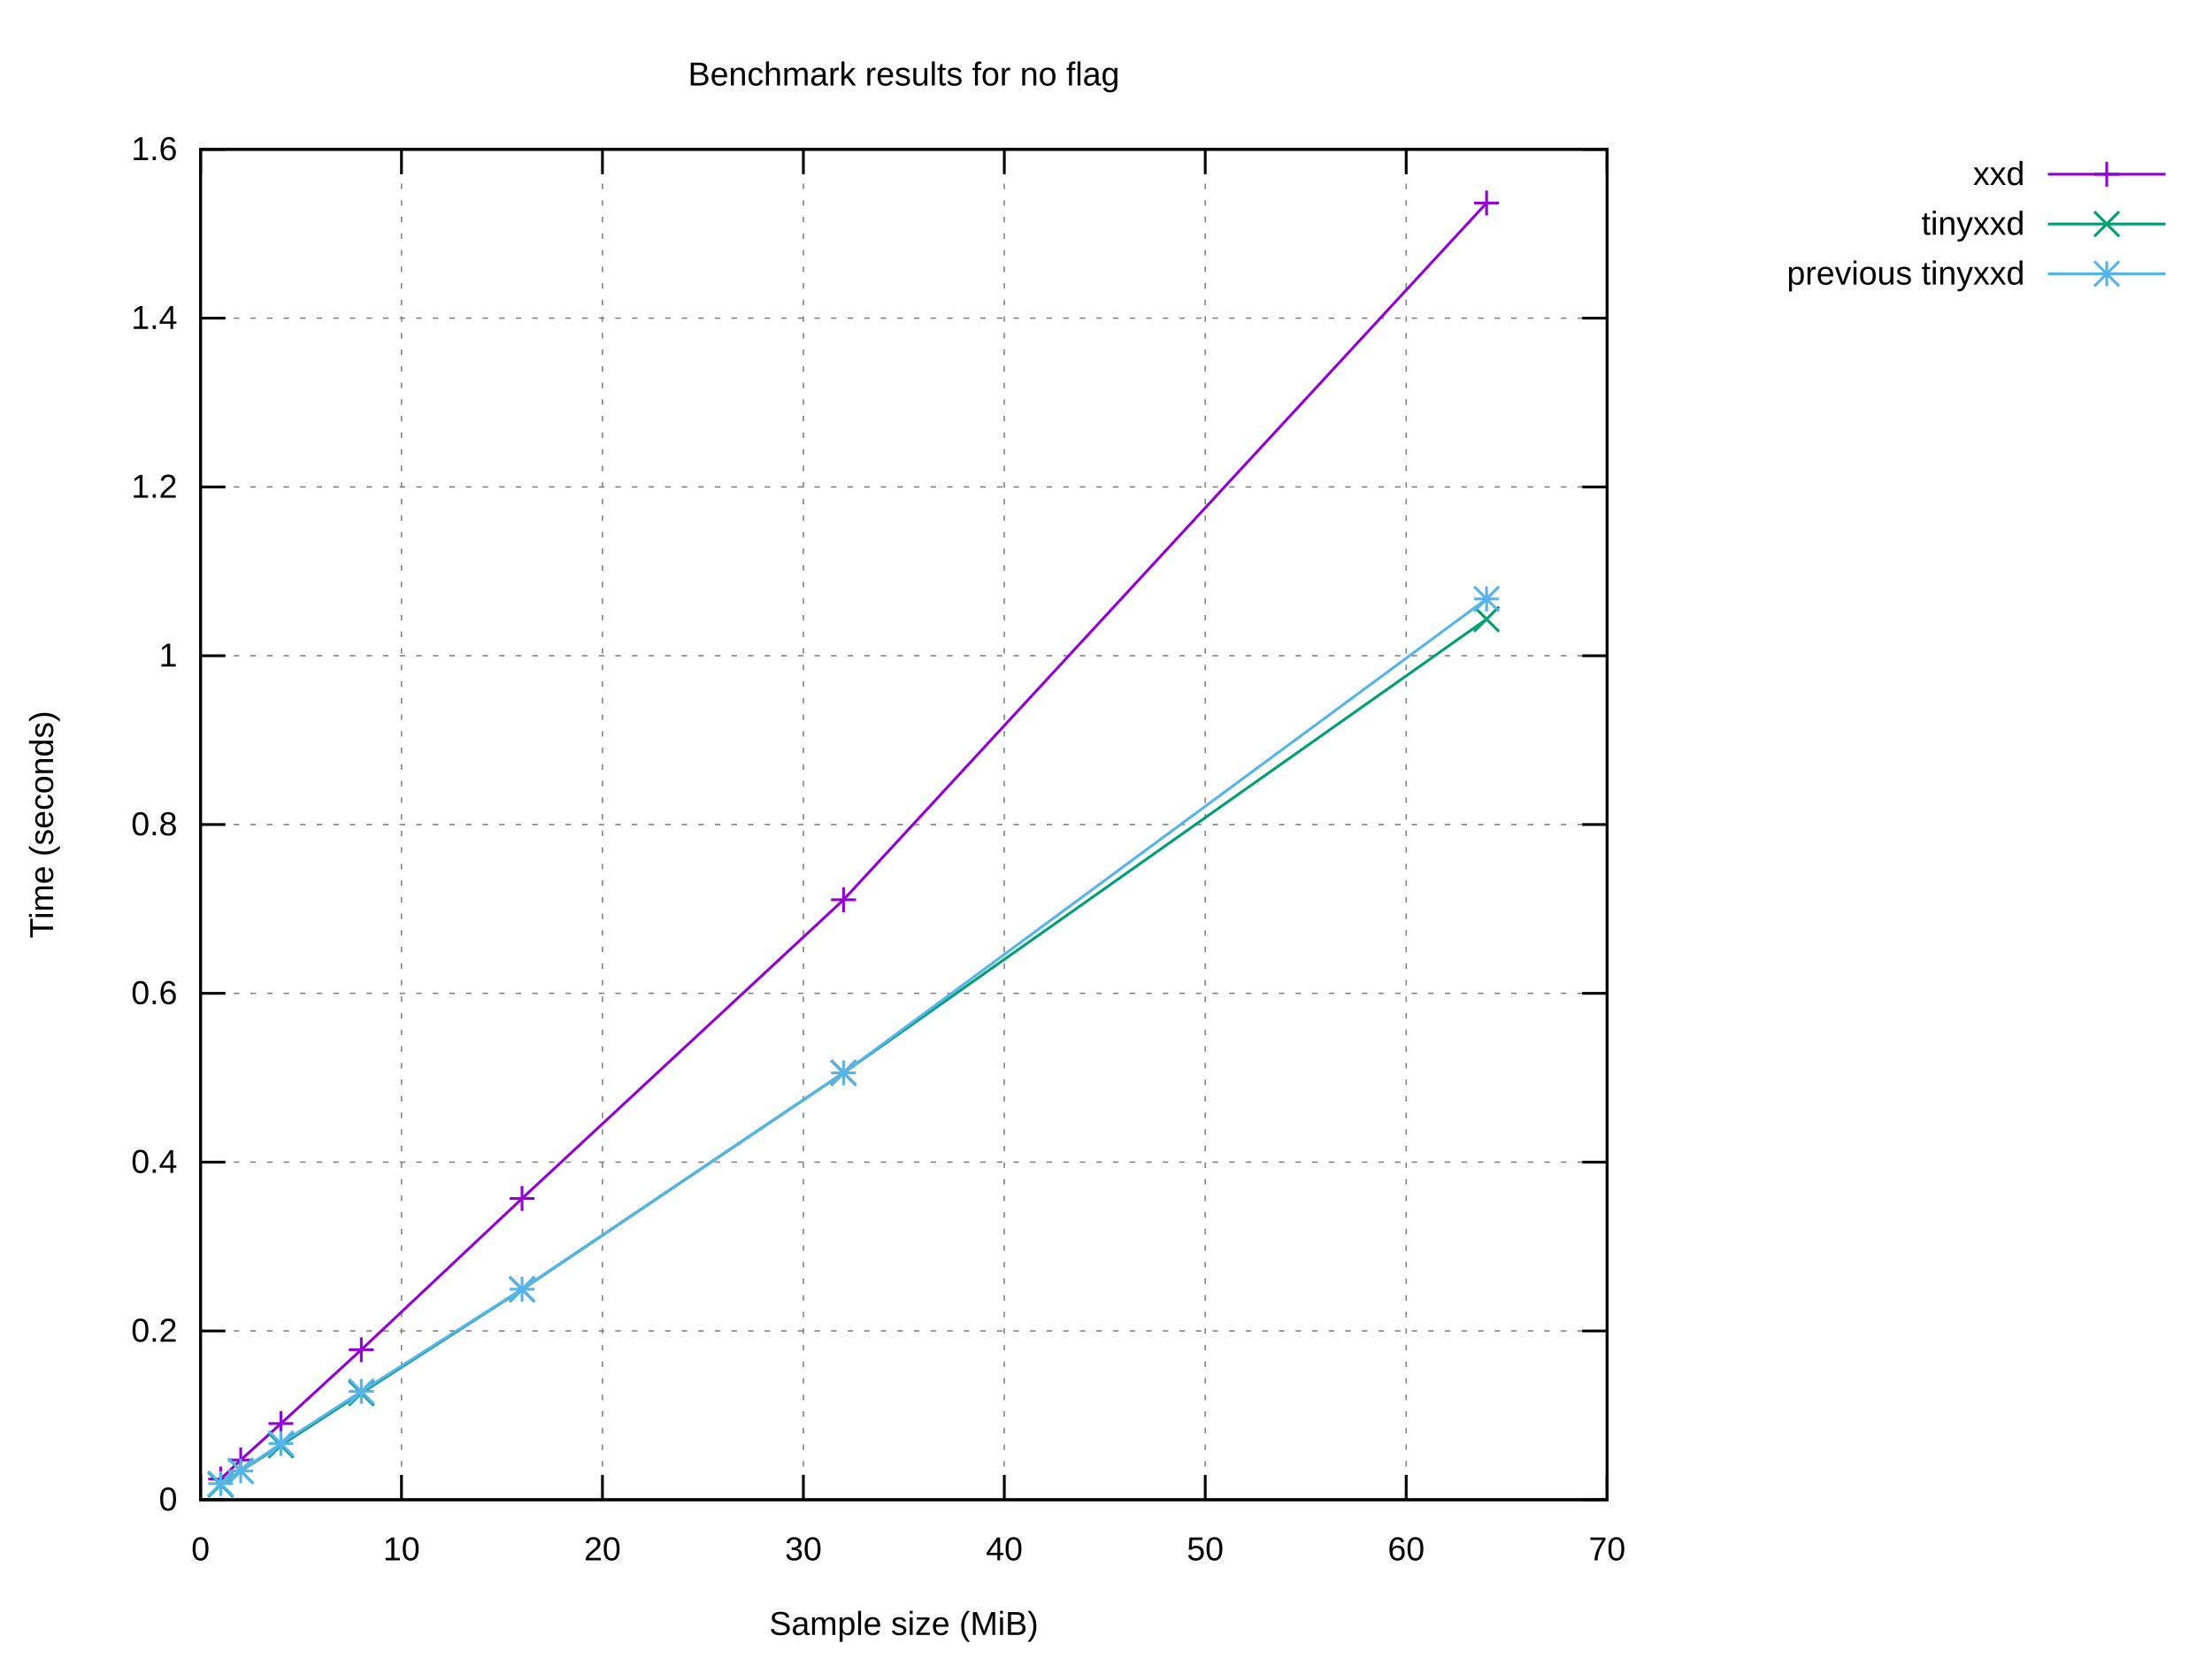
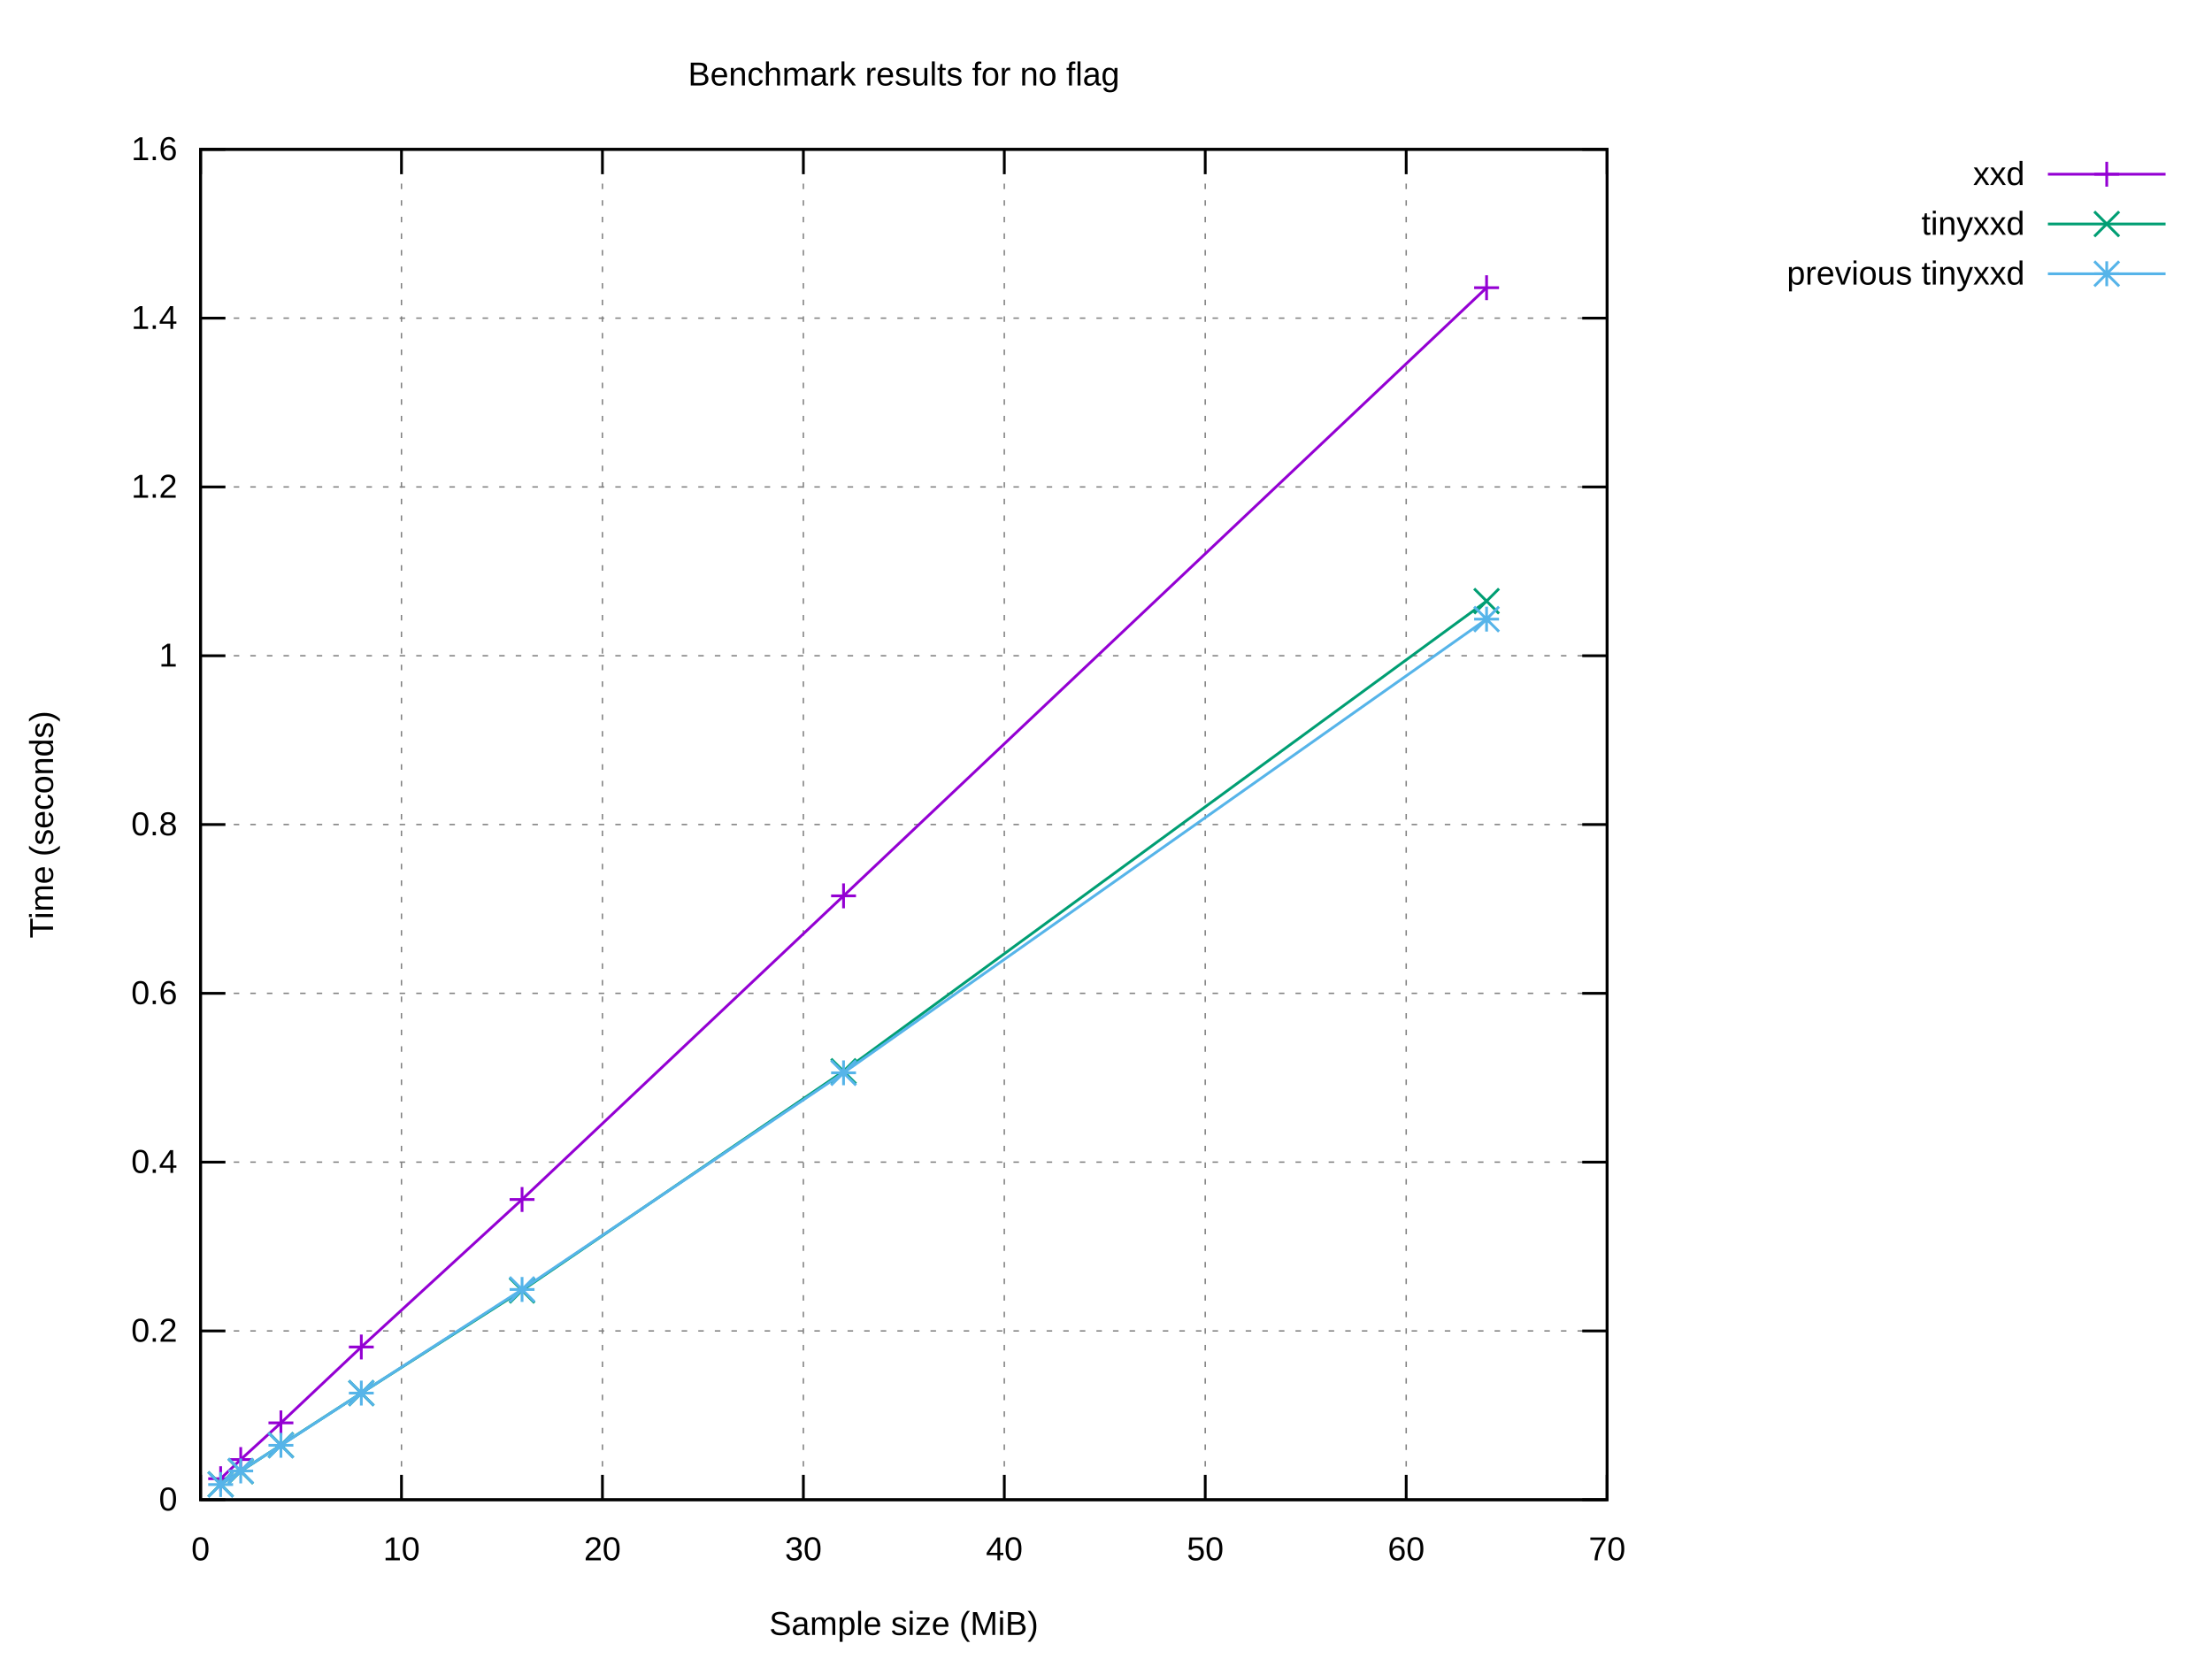
<svg xmlns="http://www.w3.org/2000/svg" xmlns:xlink="http://www.w3.org/1999/xlink" width="800" height="600" viewBox="0 0 800 600">
  <g id="gnuplot_canvas">
    <rect x="0" y="0" width="800" height="600" fill="#ffffff" />
    <defs>
      <circle id="gpDot" r="0.5" stroke-width="0.5" stroke="currentColor" />
      <path id="gpPt0" stroke-width="0.222" stroke="currentColor" d="M-1,0 h2 M0,-1 v2" />
      <path id="gpPt1" stroke-width="0.222" stroke="currentColor" d="M-1,-1 L1,1 M1,-1 L-1,1" />
      <path id="gpPt2" stroke-width="0.222" stroke="currentColor" d="M-1,0 L1,0 M0,-1 L0,1 M-1,-1 L1,1 M-1,1 L1,-1" />
      <rect id="gpPt3" stroke-width="0.222" stroke="currentColor" x="-1" y="-1" width="2" height="2" />
      <rect id="gpPt4" stroke-width="0.222" stroke="currentColor" fill="currentColor" x="-1" y="-1" width="2" height="2" />
      <circle id="gpPt5" stroke-width="0.222" stroke="currentColor" cx="0" cy="0" r="1" />
      <use xlink:href="#gpPt5" id="gpPt6" fill="currentColor" stroke="none" />
      <path id="gpPt7" stroke-width="0.222" stroke="currentColor" d="M0,-1.33 L-1.33,0.67 L1.33,0.67 z" />
      <use xlink:href="#gpPt7" id="gpPt8" fill="currentColor" stroke="none" />
      <use xlink:href="#gpPt7" id="gpPt9" stroke="currentColor" transform="rotate(180)" />
      <use xlink:href="#gpPt9" id="gpPt10" fill="currentColor" stroke="none" />
      <use xlink:href="#gpPt3" id="gpPt11" stroke="currentColor" transform="rotate(45)" />
      <use xlink:href="#gpPt11" id="gpPt12" fill="currentColor" stroke="none" />
      <path id="gpPt13" stroke-width="0.222" stroke="currentColor" d="M0,1.330 L1.265,0.411 L0.782,-1.067 L-0.782,-1.076 L-1.265,0.411 z" />
      <use xlink:href="#gpPt13" id="gpPt14" fill="currentColor" stroke="none" />
      <filter id="textbox" filterUnits="objectBoundingBox" x="0" y="0" height="1" width="1">
        <feFlood flood-color="#FFFFFF" flood-opacity="1" result="bgnd" />
        <feComposite in="SourceGraphic" in2="bgnd" operator="atop" />
      </filter>
      <filter id="greybox" filterUnits="objectBoundingBox" x="0" y="0" height="1" width="1">
        <feFlood flood-color="lightgrey" flood-opacity="1" result="grey" />
        <feComposite in="SourceGraphic" in2="grey" operator="atop" />
      </filter>
    </defs>
    <g fill="none" color="#FFFFFF" stroke="currentColor" stroke-width="1.00" stroke-linecap="butt" stroke-linejoin="miter">
</g>
    <g fill="none" color="black" stroke="currentColor" stroke-width="1.00" stroke-linecap="butt" stroke-linejoin="miter">
</g>
    <g fill="none" color="black" stroke="black" stroke-width="0.50" stroke-linecap="butt" stroke-linejoin="miter">
</g>
    <g fill="none" color="gray" stroke="currentColor" stroke-width="0.50" stroke-linecap="butt" stroke-linejoin="miter">
      <path stroke="gray" stroke-dasharray="2,4" class="gridline" d="M72.53,542.40 L581.24,542.40  " />
    </g>
    <g fill="none" color="gray" stroke="gray" stroke-width="1.00" stroke-linecap="butt" stroke-linejoin="miter">
</g>
    <g fill="none" color="black" stroke="currentColor" stroke-width="1.00" stroke-linecap="butt" stroke-linejoin="miter">
      <path stroke="black" d="M72.53,542.40 L81.53,542.40 M581.24,542.40 L572.24,542.40  " />
      <g transform="translate(64.14,546.30)" stroke="none" fill="black" font-family="Arial" font-size="12.00" text-anchor="end">
        <text>
          <tspan font-family="Arial"> 0</tspan>
        </text>
      </g>
    </g>
    <g fill="none" color="black" stroke="currentColor" stroke-width="1.00" stroke-linecap="butt" stroke-linejoin="miter">
</g>
    <g fill="none" color="black" stroke="black" stroke-width="0.50" stroke-linecap="butt" stroke-linejoin="miter">
</g>
    <g fill="none" color="gray" stroke="currentColor" stroke-width="0.50" stroke-linecap="butt" stroke-linejoin="miter">
      <path stroke="gray" stroke-dasharray="2,4" class="gridline" d="M72.53,481.35 L581.24,481.35  " />
    </g>
    <g fill="none" color="gray" stroke="gray" stroke-width="1.00" stroke-linecap="butt" stroke-linejoin="miter">
</g>
    <g fill="none" color="black" stroke="currentColor" stroke-width="1.00" stroke-linecap="butt" stroke-linejoin="miter">
      <path stroke="black" d="M72.53,481.35 L81.53,481.35 M581.24,481.35 L572.24,481.35  " />
      <g transform="translate(64.14,485.25)" stroke="none" fill="black" font-family="Arial" font-size="12.00" text-anchor="end">
        <text>
          <tspan font-family="Arial"> 0.2</tspan>
        </text>
      </g>
    </g>
    <g fill="none" color="black" stroke="currentColor" stroke-width="1.00" stroke-linecap="butt" stroke-linejoin="miter">
</g>
    <g fill="none" color="black" stroke="black" stroke-width="0.50" stroke-linecap="butt" stroke-linejoin="miter">
</g>
    <g fill="none" color="gray" stroke="currentColor" stroke-width="0.50" stroke-linecap="butt" stroke-linejoin="miter">
      <path stroke="gray" stroke-dasharray="2,4" class="gridline" d="M72.53,420.30 L581.24,420.30  " />
    </g>
    <g fill="none" color="gray" stroke="gray" stroke-width="1.00" stroke-linecap="butt" stroke-linejoin="miter">
</g>
    <g fill="none" color="black" stroke="currentColor" stroke-width="1.00" stroke-linecap="butt" stroke-linejoin="miter">
      <path stroke="black" d="M72.53,420.30 L81.53,420.30 M581.24,420.30 L572.24,420.30  " />
      <g transform="translate(64.14,424.20)" stroke="none" fill="black" font-family="Arial" font-size="12.00" text-anchor="end">
        <text>
          <tspan font-family="Arial"> 0.4</tspan>
        </text>
      </g>
    </g>
    <g fill="none" color="black" stroke="currentColor" stroke-width="1.00" stroke-linecap="butt" stroke-linejoin="miter">
</g>
    <g fill="none" color="black" stroke="black" stroke-width="0.50" stroke-linecap="butt" stroke-linejoin="miter">
</g>
    <g fill="none" color="gray" stroke="currentColor" stroke-width="0.50" stroke-linecap="butt" stroke-linejoin="miter">
      <path stroke="gray" stroke-dasharray="2,4" class="gridline" d="M72.53,359.25 L581.24,359.25  " />
    </g>
    <g fill="none" color="gray" stroke="gray" stroke-width="1.00" stroke-linecap="butt" stroke-linejoin="miter">
</g>
    <g fill="none" color="black" stroke="currentColor" stroke-width="1.00" stroke-linecap="butt" stroke-linejoin="miter">
      <path stroke="black" d="M72.53,359.25 L81.53,359.25 M581.24,359.25 L572.24,359.25  " />
      <g transform="translate(64.14,363.15)" stroke="none" fill="black" font-family="Arial" font-size="12.00" text-anchor="end">
        <text>
          <tspan font-family="Arial"> 0.6</tspan>
        </text>
      </g>
    </g>
    <g fill="none" color="black" stroke="currentColor" stroke-width="1.00" stroke-linecap="butt" stroke-linejoin="miter">
</g>
    <g fill="none" color="black" stroke="black" stroke-width="0.50" stroke-linecap="butt" stroke-linejoin="miter">
</g>
    <g fill="none" color="gray" stroke="currentColor" stroke-width="0.50" stroke-linecap="butt" stroke-linejoin="miter">
      <path stroke="gray" stroke-dasharray="2,4" class="gridline" d="M72.53,298.20 L581.24,298.20  " />
    </g>
    <g fill="none" color="gray" stroke="gray" stroke-width="1.00" stroke-linecap="butt" stroke-linejoin="miter">
</g>
    <g fill="none" color="black" stroke="currentColor" stroke-width="1.00" stroke-linecap="butt" stroke-linejoin="miter">
      <path stroke="black" d="M72.53,298.20 L81.53,298.20 M581.24,298.20 L572.24,298.20  " />
      <g transform="translate(64.14,302.10)" stroke="none" fill="black" font-family="Arial" font-size="12.00" text-anchor="end">
        <text>
          <tspan font-family="Arial"> 0.8</tspan>
        </text>
      </g>
    </g>
    <g fill="none" color="black" stroke="currentColor" stroke-width="1.00" stroke-linecap="butt" stroke-linejoin="miter">
</g>
    <g fill="none" color="black" stroke="black" stroke-width="0.50" stroke-linecap="butt" stroke-linejoin="miter">
</g>
    <g fill="none" color="gray" stroke="currentColor" stroke-width="0.50" stroke-linecap="butt" stroke-linejoin="miter">
      <path stroke="gray" stroke-dasharray="2,4" class="gridline" d="M72.53,237.16 L581.24,237.16  " />
    </g>
    <g fill="none" color="gray" stroke="gray" stroke-width="1.00" stroke-linecap="butt" stroke-linejoin="miter">
</g>
    <g fill="none" color="black" stroke="currentColor" stroke-width="1.00" stroke-linecap="butt" stroke-linejoin="miter">
      <path stroke="black" d="M72.53,237.16 L81.53,237.16 M581.24,237.16 L572.24,237.16  " />
      <g transform="translate(64.14,241.06)" stroke="none" fill="black" font-family="Arial" font-size="12.00" text-anchor="end">
        <text>
          <tspan font-family="Arial"> 1</tspan>
        </text>
      </g>
    </g>
    <g fill="none" color="black" stroke="currentColor" stroke-width="1.00" stroke-linecap="butt" stroke-linejoin="miter">
</g>
    <g fill="none" color="black" stroke="black" stroke-width="0.50" stroke-linecap="butt" stroke-linejoin="miter">
</g>
    <g fill="none" color="gray" stroke="currentColor" stroke-width="0.50" stroke-linecap="butt" stroke-linejoin="miter">
      <path stroke="gray" stroke-dasharray="2,4" class="gridline" d="M72.53,176.11 L581.24,176.11  " />
    </g>
    <g fill="none" color="gray" stroke="gray" stroke-width="1.00" stroke-linecap="butt" stroke-linejoin="miter">
</g>
    <g fill="none" color="black" stroke="currentColor" stroke-width="1.00" stroke-linecap="butt" stroke-linejoin="miter">
      <path stroke="black" d="M72.53,176.11 L81.53,176.11 M581.24,176.11 L572.24,176.11  " />
      <g transform="translate(64.14,180.01)" stroke="none" fill="black" font-family="Arial" font-size="12.00" text-anchor="end">
        <text>
          <tspan font-family="Arial"> 1.2</tspan>
        </text>
      </g>
    </g>
    <g fill="none" color="black" stroke="currentColor" stroke-width="1.00" stroke-linecap="butt" stroke-linejoin="miter">
</g>
    <g fill="none" color="black" stroke="black" stroke-width="0.50" stroke-linecap="butt" stroke-linejoin="miter">
</g>
    <g fill="none" color="gray" stroke="currentColor" stroke-width="0.50" stroke-linecap="butt" stroke-linejoin="miter">
      <path stroke="gray" stroke-dasharray="2,4" class="gridline" d="M72.53,115.06 L581.24,115.06  " />
    </g>
    <g fill="none" color="gray" stroke="gray" stroke-width="1.00" stroke-linecap="butt" stroke-linejoin="miter">
</g>
    <g fill="none" color="black" stroke="currentColor" stroke-width="1.00" stroke-linecap="butt" stroke-linejoin="miter">
      <path stroke="black" d="M72.53,115.06 L81.53,115.06 M581.24,115.06 L572.24,115.06  " />
      <g transform="translate(64.14,118.96)" stroke="none" fill="black" font-family="Arial" font-size="12.00" text-anchor="end">
        <text>
          <tspan font-family="Arial"> 1.4</tspan>
        </text>
      </g>
    </g>
    <g fill="none" color="black" stroke="currentColor" stroke-width="1.00" stroke-linecap="butt" stroke-linejoin="miter">
</g>
    <g fill="none" color="black" stroke="black" stroke-width="0.50" stroke-linecap="butt" stroke-linejoin="miter">
</g>
    <g fill="none" color="gray" stroke="currentColor" stroke-width="0.50" stroke-linecap="butt" stroke-linejoin="miter">
      <path stroke="gray" stroke-dasharray="2,4" class="gridline" d="M72.53,54.01 L581.24,54.01  " />
    </g>
    <g fill="none" color="gray" stroke="gray" stroke-width="1.00" stroke-linecap="butt" stroke-linejoin="miter">
</g>
    <g fill="none" color="black" stroke="currentColor" stroke-width="1.00" stroke-linecap="butt" stroke-linejoin="miter">
      <path stroke="black" d="M72.53,54.01 L81.53,54.01 M581.24,54.01 L572.24,54.01  " />
      <g transform="translate(64.14,57.91)" stroke="none" fill="black" font-family="Arial" font-size="12.00" text-anchor="end">
        <text>
          <tspan font-family="Arial"> 1.6</tspan>
        </text>
      </g>
    </g>
    <g fill="none" color="black" stroke="currentColor" stroke-width="1.00" stroke-linecap="butt" stroke-linejoin="miter">
</g>
    <g fill="none" color="black" stroke="black" stroke-width="0.50" stroke-linecap="butt" stroke-linejoin="miter">
</g>
    <g fill="none" color="gray" stroke="currentColor" stroke-width="0.50" stroke-linecap="butt" stroke-linejoin="miter">
      <path stroke="gray" stroke-dasharray="2,4" class="gridline" d="M72.53,542.40 L72.53,54.01  " />
    </g>
    <g fill="none" color="gray" stroke="gray" stroke-width="1.00" stroke-linecap="butt" stroke-linejoin="miter">
</g>
    <g fill="none" color="black" stroke="currentColor" stroke-width="1.00" stroke-linecap="butt" stroke-linejoin="miter">
      <path stroke="black" d="M72.53,542.40 L72.53,533.40 M72.53,54.01 L72.53,63.01  " />
      <g transform="translate(72.53,564.30)" stroke="none" fill="black" font-family="Arial" font-size="12.00" text-anchor="middle">
        <text>
          <tspan font-family="Arial"> 0</tspan>
        </text>
      </g>
    </g>
    <g fill="none" color="black" stroke="currentColor" stroke-width="1.00" stroke-linecap="butt" stroke-linejoin="miter">
</g>
    <g fill="none" color="black" stroke="black" stroke-width="0.50" stroke-linecap="butt" stroke-linejoin="miter">
</g>
    <g fill="none" color="gray" stroke="currentColor" stroke-width="0.50" stroke-linecap="butt" stroke-linejoin="miter">
      <path stroke="gray" stroke-dasharray="2,4" class="gridline" d="M145.20,542.40 L145.20,54.01  " />
    </g>
    <g fill="none" color="gray" stroke="gray" stroke-width="1.00" stroke-linecap="butt" stroke-linejoin="miter">
</g>
    <g fill="none" color="black" stroke="currentColor" stroke-width="1.00" stroke-linecap="butt" stroke-linejoin="miter">
      <path stroke="black" d="M145.20,542.40 L145.20,533.40 M145.20,54.01 L145.20,63.01  " />
      <g transform="translate(145.20,564.30)" stroke="none" fill="black" font-family="Arial" font-size="12.00" text-anchor="middle">
        <text>
          <tspan font-family="Arial"> 10</tspan>
        </text>
      </g>
    </g>
    <g fill="none" color="black" stroke="currentColor" stroke-width="1.00" stroke-linecap="butt" stroke-linejoin="miter">
</g>
    <g fill="none" color="black" stroke="black" stroke-width="0.50" stroke-linecap="butt" stroke-linejoin="miter">
</g>
    <g fill="none" color="gray" stroke="currentColor" stroke-width="0.50" stroke-linecap="butt" stroke-linejoin="miter">
      <path stroke="gray" stroke-dasharray="2,4" class="gridline" d="M217.88,542.40 L217.88,54.01  " />
    </g>
    <g fill="none" color="gray" stroke="gray" stroke-width="1.00" stroke-linecap="butt" stroke-linejoin="miter">
</g>
    <g fill="none" color="black" stroke="currentColor" stroke-width="1.00" stroke-linecap="butt" stroke-linejoin="miter">
      <path stroke="black" d="M217.88,542.40 L217.88,533.40 M217.88,54.01 L217.88,63.01  " />
      <g transform="translate(217.88,564.30)" stroke="none" fill="black" font-family="Arial" font-size="12.00" text-anchor="middle">
        <text>
          <tspan font-family="Arial"> 20</tspan>
        </text>
      </g>
    </g>
    <g fill="none" color="black" stroke="currentColor" stroke-width="1.00" stroke-linecap="butt" stroke-linejoin="miter">
</g>
    <g fill="none" color="black" stroke="black" stroke-width="0.50" stroke-linecap="butt" stroke-linejoin="miter">
</g>
    <g fill="none" color="gray" stroke="currentColor" stroke-width="0.50" stroke-linecap="butt" stroke-linejoin="miter">
      <path stroke="gray" stroke-dasharray="2,4" class="gridline" d="M290.55,542.40 L290.55,54.01  " />
    </g>
    <g fill="none" color="gray" stroke="gray" stroke-width="1.00" stroke-linecap="butt" stroke-linejoin="miter">
</g>
    <g fill="none" color="black" stroke="currentColor" stroke-width="1.00" stroke-linecap="butt" stroke-linejoin="miter">
      <path stroke="black" d="M290.55,542.40 L290.55,533.40 M290.55,54.01 L290.55,63.01  " />
      <g transform="translate(290.55,564.30)" stroke="none" fill="black" font-family="Arial" font-size="12.00" text-anchor="middle">
        <text>
          <tspan font-family="Arial"> 30</tspan>
        </text>
      </g>
    </g>
    <g fill="none" color="black" stroke="currentColor" stroke-width="1.00" stroke-linecap="butt" stroke-linejoin="miter">
</g>
    <g fill="none" color="black" stroke="black" stroke-width="0.50" stroke-linecap="butt" stroke-linejoin="miter">
</g>
    <g fill="none" color="gray" stroke="currentColor" stroke-width="0.50" stroke-linecap="butt" stroke-linejoin="miter">
      <path stroke="gray" stroke-dasharray="2,4" class="gridline" d="M363.22,542.40 L363.22,54.01  " />
    </g>
    <g fill="none" color="gray" stroke="gray" stroke-width="1.00" stroke-linecap="butt" stroke-linejoin="miter">
</g>
    <g fill="none" color="black" stroke="currentColor" stroke-width="1.00" stroke-linecap="butt" stroke-linejoin="miter">
      <path stroke="black" d="M363.22,542.40 L363.22,533.40 M363.22,54.01 L363.22,63.01  " />
      <g transform="translate(363.22,564.30)" stroke="none" fill="black" font-family="Arial" font-size="12.00" text-anchor="middle">
        <text>
          <tspan font-family="Arial"> 40</tspan>
        </text>
      </g>
    </g>
    <g fill="none" color="black" stroke="currentColor" stroke-width="1.00" stroke-linecap="butt" stroke-linejoin="miter">
</g>
    <g fill="none" color="black" stroke="black" stroke-width="0.50" stroke-linecap="butt" stroke-linejoin="miter">
</g>
    <g fill="none" color="gray" stroke="currentColor" stroke-width="0.50" stroke-linecap="butt" stroke-linejoin="miter">
      <path stroke="gray" stroke-dasharray="2,4" class="gridline" d="M435.89,542.40 L435.89,54.01  " />
    </g>
    <g fill="none" color="gray" stroke="gray" stroke-width="1.00" stroke-linecap="butt" stroke-linejoin="miter">
</g>
    <g fill="none" color="black" stroke="currentColor" stroke-width="1.00" stroke-linecap="butt" stroke-linejoin="miter">
      <path stroke="black" d="M435.89,542.40 L435.89,533.40 M435.89,54.01 L435.89,63.01  " />
      <g transform="translate(435.89,564.30)" stroke="none" fill="black" font-family="Arial" font-size="12.00" text-anchor="middle">
        <text>
          <tspan font-family="Arial"> 50</tspan>
        </text>
      </g>
    </g>
    <g fill="none" color="black" stroke="currentColor" stroke-width="1.00" stroke-linecap="butt" stroke-linejoin="miter">
</g>
    <g fill="none" color="black" stroke="black" stroke-width="0.50" stroke-linecap="butt" stroke-linejoin="miter">
</g>
    <g fill="none" color="gray" stroke="currentColor" stroke-width="0.50" stroke-linecap="butt" stroke-linejoin="miter">
      <path stroke="gray" stroke-dasharray="2,4" class="gridline" d="M508.57,542.40 L508.57,54.01  " />
    </g>
    <g fill="none" color="gray" stroke="gray" stroke-width="1.00" stroke-linecap="butt" stroke-linejoin="miter">
</g>
    <g fill="none" color="black" stroke="currentColor" stroke-width="1.00" stroke-linecap="butt" stroke-linejoin="miter">
      <path stroke="black" d="M508.57,542.40 L508.57,533.40 M508.57,54.01 L508.57,63.01  " />
      <g transform="translate(508.57,564.30)" stroke="none" fill="black" font-family="Arial" font-size="12.00" text-anchor="middle">
        <text>
          <tspan font-family="Arial"> 60</tspan>
        </text>
      </g>
    </g>
    <g fill="none" color="black" stroke="currentColor" stroke-width="1.00" stroke-linecap="butt" stroke-linejoin="miter">
</g>
    <g fill="none" color="black" stroke="black" stroke-width="0.50" stroke-linecap="butt" stroke-linejoin="miter">
</g>
    <g fill="none" color="gray" stroke="currentColor" stroke-width="0.50" stroke-linecap="butt" stroke-linejoin="miter">
      <path stroke="gray" stroke-dasharray="2,4" class="gridline" d="M581.24,542.40 L581.24,54.01  " />
    </g>
    <g fill="none" color="gray" stroke="gray" stroke-width="1.00" stroke-linecap="butt" stroke-linejoin="miter">
</g>
    <g fill="none" color="black" stroke="currentColor" stroke-width="1.00" stroke-linecap="butt" stroke-linejoin="miter">
      <path stroke="black" d="M581.24,542.40 L581.24,533.40 M581.24,54.01 L581.24,63.01  " />
      <g transform="translate(581.24,564.30)" stroke="none" fill="black" font-family="Arial" font-size="12.00" text-anchor="middle">
        <text>
          <tspan font-family="Arial"> 70</tspan>
        </text>
      </g>
    </g>
    <g fill="none" color="black" stroke="currentColor" stroke-width="1.00" stroke-linecap="butt" stroke-linejoin="miter">
</g>
    <g fill="none" color="black" stroke="currentColor" stroke-width="1.00" stroke-linecap="butt" stroke-linejoin="miter">
      <path stroke="black" d="M72.53,54.01 L72.53,542.40 L581.24,542.40 L581.24,54.01 L72.53,54.01 Z  " />
    </g>
    <g fill="none" color="black" stroke="currentColor" stroke-width="1.00" stroke-linecap="butt" stroke-linejoin="miter">
</g>
    <g id="gnuplot_plot_1">
      <g fill="none" color="black" stroke="currentColor" stroke-width="1.00" stroke-linecap="butt" stroke-linejoin="miter">
        <g transform="translate(732.26,66.91)" stroke="none" fill="black" font-family="Arial" font-size="12.00" text-anchor="end">
          <text>
            <tspan font-family="Arial">xxd</tspan>
          </text>
        </g>
      </g>
      <g fill="none" color="black" stroke="currentColor" stroke-width="1.00" stroke-linecap="butt" stroke-linejoin="miter">
-         <path stroke="rgb(148,   0, 211)" d="M740.65,63.01 L783.21,63.01 M537.64,73.41 L305.08,325.41 L188.81,433.45 L130.67,488.15 L101.60,514.85 L87.06,528.04   L79.80,534.94  " />
-         <use xlink:href="#gpPt0" transform="translate(537.64,73.41) scale(4.50)" color="rgb(148,   0, 211)" />
-         <use xlink:href="#gpPt0" transform="translate(305.08,325.41) scale(4.50)" color="rgb(148,   0, 211)" />
-         <use xlink:href="#gpPt0" transform="translate(188.81,433.45) scale(4.50)" color="rgb(148,   0, 211)" />
-         <use xlink:href="#gpPt0" transform="translate(130.67,488.15) scale(4.50)" color="rgb(148,   0, 211)" />
-         <use xlink:href="#gpPt0" transform="translate(101.60,514.85) scale(4.50)" color="rgb(148,   0, 211)" />
-         <use xlink:href="#gpPt0" transform="translate(87.06,528.04) scale(4.50)" color="rgb(148,   0, 211)" />
-         <use xlink:href="#gpPt0" transform="translate(79.80,534.94) scale(4.50)" color="rgb(148,   0, 211)" />
+         <path stroke="rgb(148,   0, 211)" d="M740.65,63.01 L783.21,63.01 M537.64,104.05 L305.08,324.00 L188.81,433.81 L130.67,487.16 L101.60,514.60 L87.06,527.86   L79.80,534.79  " />
+         <use xlink:href="#gpPt0" transform="translate(537.64,104.05) scale(4.50)" color="rgb(148,   0, 211)" />
+         <use xlink:href="#gpPt0" transform="translate(305.08,324.00) scale(4.50)" color="rgb(148,   0, 211)" />
+         <use xlink:href="#gpPt0" transform="translate(188.81,433.81) scale(4.50)" color="rgb(148,   0, 211)" />
+         <use xlink:href="#gpPt0" transform="translate(130.67,487.16) scale(4.50)" color="rgb(148,   0, 211)" />
+         <use xlink:href="#gpPt0" transform="translate(101.60,514.60) scale(4.50)" color="rgb(148,   0, 211)" />
+         <use xlink:href="#gpPt0" transform="translate(87.06,527.86) scale(4.50)" color="rgb(148,   0, 211)" />
+         <use xlink:href="#gpPt0" transform="translate(79.80,534.79) scale(4.50)" color="rgb(148,   0, 211)" />
        <use xlink:href="#gpPt0" transform="translate(761.93,63.01) scale(4.50)" color="rgb(148,   0, 211)" />
      </g>
    </g>
    <g id="gnuplot_plot_2">
      <g fill="none" color="black" stroke="currentColor" stroke-width="1.00" stroke-linecap="butt" stroke-linejoin="miter">
        <g transform="translate(732.26,84.91)" stroke="none" fill="black" font-family="Arial" font-size="12.00" text-anchor="end">
          <text>
            <tspan font-family="Arial">tinyxxd</tspan>
          </text>
        </g>
      </g>
      <g fill="none" color="black" stroke="currentColor" stroke-width="1.00" stroke-linecap="butt" stroke-linejoin="miter">
-         <path stroke="rgb(  0, 158, 115)" d="M740.65,81.01 L783.21,81.01 M537.64,223.92 L305.08,388.00 L188.81,466.35 L130.67,503.83 L101.60,522.71 L87.06,531.99   L79.80,536.90  " />
-         <use xlink:href="#gpPt1" transform="translate(537.64,223.92) scale(4.50)" color="rgb(  0, 158, 115)" />
-         <use xlink:href="#gpPt1" transform="translate(305.08,388.00) scale(4.50)" color="rgb(  0, 158, 115)" />
-         <use xlink:href="#gpPt1" transform="translate(188.81,466.35) scale(4.50)" color="rgb(  0, 158, 115)" />
+         <path stroke="rgb(  0, 158, 115)" d="M740.65,81.01 L783.21,81.01 M537.64,217.40 L305.08,387.44 L188.81,466.71 L130.67,503.83 L101.60,522.63 L87.06,532.09   L79.80,536.81  " />
+         <use xlink:href="#gpPt1" transform="translate(537.64,217.40) scale(4.50)" color="rgb(  0, 158, 115)" />
+         <use xlink:href="#gpPt1" transform="translate(305.08,387.44) scale(4.50)" color="rgb(  0, 158, 115)" />
+         <use xlink:href="#gpPt1" transform="translate(188.81,466.71) scale(4.50)" color="rgb(  0, 158, 115)" />
        <use xlink:href="#gpPt1" transform="translate(130.67,503.83) scale(4.50)" color="rgb(  0, 158, 115)" />
-         <use xlink:href="#gpPt1" transform="translate(101.60,522.71) scale(4.50)" color="rgb(  0, 158, 115)" />
-         <use xlink:href="#gpPt1" transform="translate(87.06,531.99) scale(4.50)" color="rgb(  0, 158, 115)" />
-         <use xlink:href="#gpPt1" transform="translate(79.80,536.90) scale(4.50)" color="rgb(  0, 158, 115)" />
+         <use xlink:href="#gpPt1" transform="translate(101.60,522.63) scale(4.50)" color="rgb(  0, 158, 115)" />
+         <use xlink:href="#gpPt1" transform="translate(87.06,532.09) scale(4.50)" color="rgb(  0, 158, 115)" />
+         <use xlink:href="#gpPt1" transform="translate(79.80,536.81) scale(4.50)" color="rgb(  0, 158, 115)" />
        <use xlink:href="#gpPt1" transform="translate(761.93,81.01) scale(4.50)" color="rgb(  0, 158, 115)" />
      </g>
    </g>
    <g id="gnuplot_plot_3">
      <g fill="none" color="black" stroke="currentColor" stroke-width="1.00" stroke-linecap="butt" stroke-linejoin="miter">
        <g transform="translate(732.26,102.91)" stroke="none" fill="black" font-family="Arial" font-size="12.00" text-anchor="end">
          <text>
            <tspan font-family="Arial">previous tinyxxd</tspan>
          </text>
        </g>
      </g>
      <g fill="none" color="black" stroke="currentColor" stroke-width="1.00" stroke-linecap="butt" stroke-linejoin="miter">
-         <path stroke="rgb( 86, 180, 233)" d="M740.65,99.01 L783.21,99.01 M537.64,216.61 L305.08,388.04 L188.81,466.25 L130.67,503.23 L101.60,522.06 L87.06,532.00   L79.80,536.58  " />
-         <use xlink:href="#gpPt2" transform="translate(537.64,216.61) scale(4.50)" color="rgb( 86, 180, 233)" />
-         <use xlink:href="#gpPt2" transform="translate(305.08,388.04) scale(4.50)" color="rgb( 86, 180, 233)" />
-         <use xlink:href="#gpPt2" transform="translate(188.81,466.25) scale(4.50)" color="rgb( 86, 180, 233)" />
-         <use xlink:href="#gpPt2" transform="translate(130.67,503.23) scale(4.50)" color="rgb( 86, 180, 233)" />
-         <use xlink:href="#gpPt2" transform="translate(101.60,522.06) scale(4.50)" color="rgb( 86, 180, 233)" />
-         <use xlink:href="#gpPt2" transform="translate(87.06,532.00) scale(4.50)" color="rgb( 86, 180, 233)" />
-         <use xlink:href="#gpPt2" transform="translate(79.80,536.58) scale(4.50)" color="rgb( 86, 180, 233)" />
+         <path stroke="rgb( 86, 180, 233)" d="M740.65,99.01 L783.21,99.01 M537.64,223.92 L305.08,388.00 L188.81,466.35 L130.67,503.83 L101.60,522.71 L87.06,531.99   L79.80,536.90  " />
+         <use xlink:href="#gpPt2" transform="translate(537.64,223.92) scale(4.50)" color="rgb( 86, 180, 233)" />
+         <use xlink:href="#gpPt2" transform="translate(305.08,388.00) scale(4.50)" color="rgb( 86, 180, 233)" />
+         <use xlink:href="#gpPt2" transform="translate(188.81,466.35) scale(4.50)" color="rgb( 86, 180, 233)" />
+         <use xlink:href="#gpPt2" transform="translate(130.67,503.83) scale(4.50)" color="rgb( 86, 180, 233)" />
+         <use xlink:href="#gpPt2" transform="translate(101.60,522.71) scale(4.50)" color="rgb( 86, 180, 233)" />
+         <use xlink:href="#gpPt2" transform="translate(87.06,531.99) scale(4.50)" color="rgb( 86, 180, 233)" />
+         <use xlink:href="#gpPt2" transform="translate(79.80,536.90) scale(4.50)" color="rgb( 86, 180, 233)" />
        <use xlink:href="#gpPt2" transform="translate(761.93,99.01) scale(4.50)" color="rgb( 86, 180, 233)" />
      </g>
    </g>
    <g fill="none" color="#FFFFFF" stroke="rgb( 86, 180, 233)" stroke-width="2.00" stroke-linecap="butt" stroke-linejoin="miter">
</g>
    <g fill="none" color="black" stroke="currentColor" stroke-width="2.00" stroke-linecap="butt" stroke-linejoin="miter">
</g>
    <g fill="none" color="black" stroke="black" stroke-width="1.00" stroke-linecap="butt" stroke-linejoin="miter">
</g>
    <g fill="none" color="black" stroke="currentColor" stroke-width="1.00" stroke-linecap="butt" stroke-linejoin="miter">
      <path stroke="black" d="M72.53,54.01 L72.53,542.40 L581.24,542.40 L581.24,54.01 L72.53,54.01 Z  " />
      <g transform="translate(19.18,298.21) rotate(270.00)" stroke="none" fill="black" font-family="Arial" font-size="12.00" text-anchor="middle">
        <text>
          <tspan font-family="Arial">Time (seconds)</tspan>
        </text>
      </g>
    </g>
    <g fill="none" color="black" stroke="currentColor" stroke-width="1.00" stroke-linecap="butt" stroke-linejoin="miter">
      <g transform="translate(326.88,591.30)" stroke="none" fill="black" font-family="Arial" font-size="12.00" text-anchor="middle">
        <text>
          <tspan font-family="Arial">Sample size (MiB)</tspan>
        </text>
      </g>
    </g>
    <g fill="none" color="black" stroke="currentColor" stroke-width="1.00" stroke-linecap="butt" stroke-linejoin="miter">
</g>
    <g fill="none" color="black" stroke="currentColor" stroke-width="1.00" stroke-linecap="butt" stroke-linejoin="miter">
      <g transform="translate(326.88,30.91)" stroke="none" fill="black" font-family="Arial" font-size="12.00" text-anchor="middle">
        <text>
          <tspan font-family="Arial">Benchmark results for no flag</tspan>
        </text>
      </g>
    </g>
    <g fill="none" color="black" stroke="currentColor" stroke-width="1.00" stroke-linecap="butt" stroke-linejoin="miter">
</g>
  </g>
</svg>
